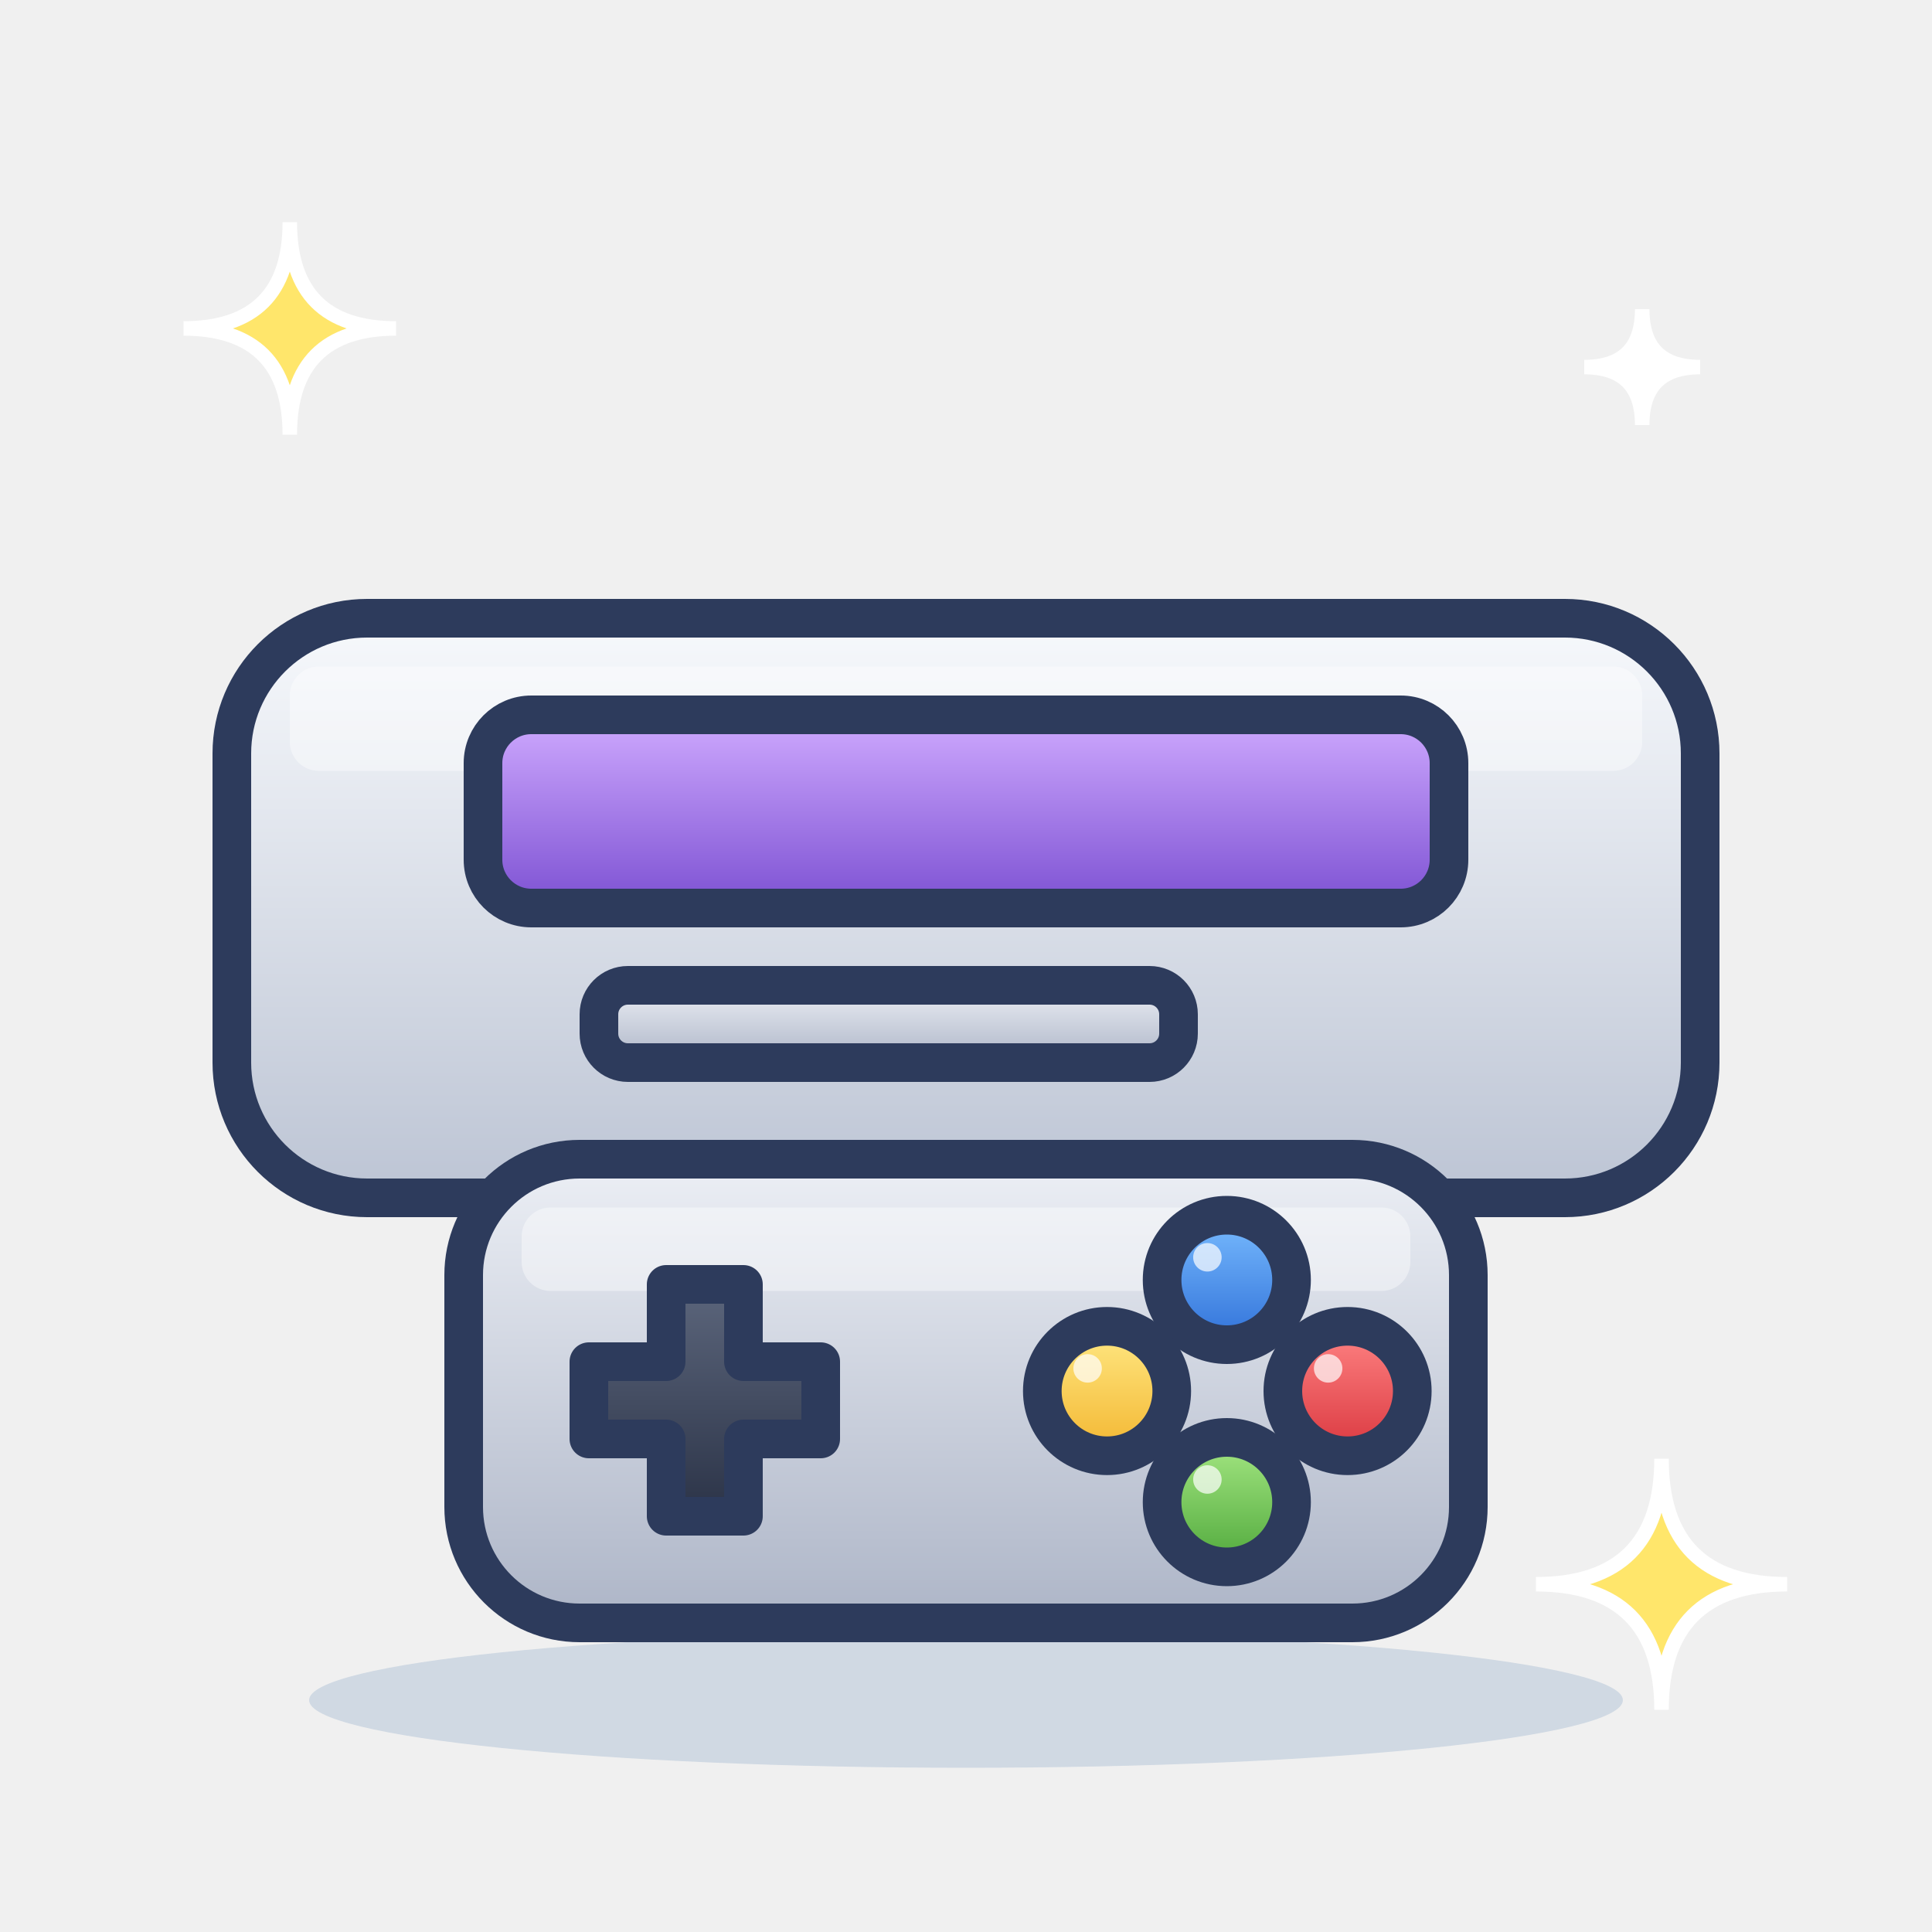
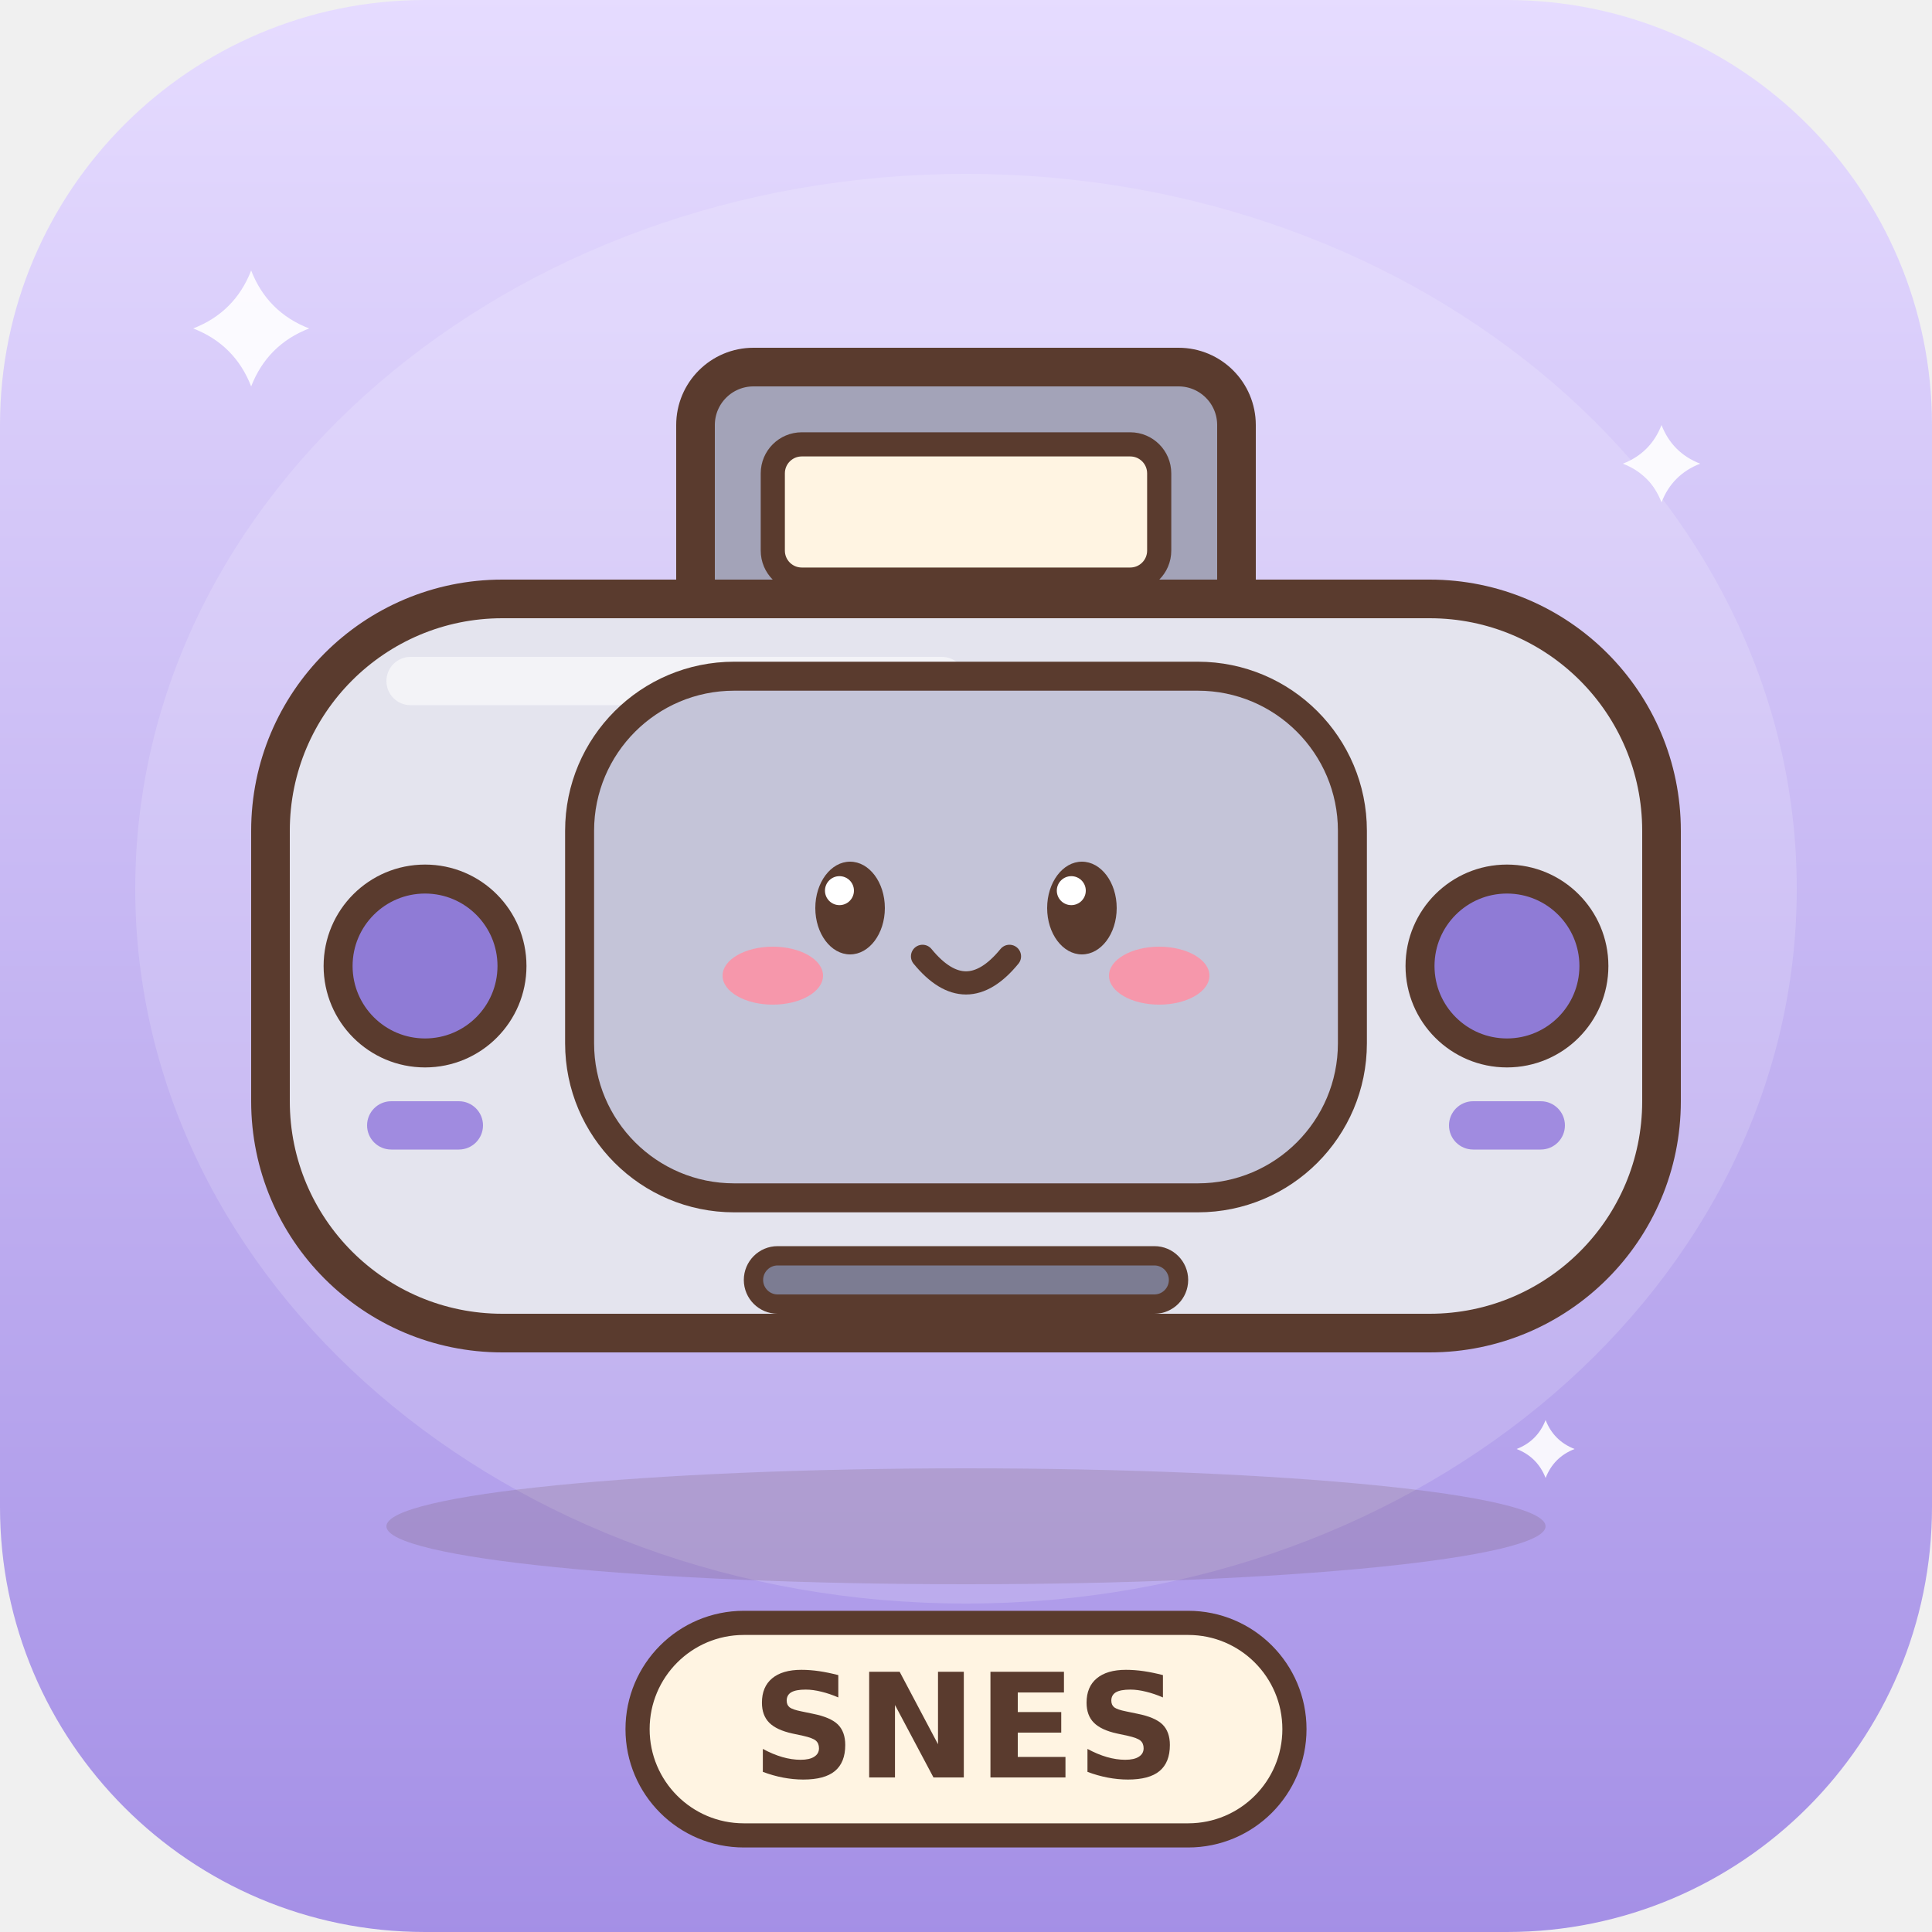
<svg xmlns="http://www.w3.org/2000/svg" viewBox="0 0 200 200" width="256" height="256">
  <defs>
-     <linearGradient id="red" x1="0" y1="0" x2="0" y2="1">
-       <stop offset="0" stop-color="#ff8484" />
-       <stop offset="1" stop-color="#d9363e" />
+     <linearGradient id="g1" x1="0" y1="0" x2="0" y2="1">
+       <stop offset="0" stop-color="#e6dcff" />
+       <stop offset="1" stop-color="#a48fe6" />
    </linearGradient>
-     <linearGradient id="wh" x1="0" y1="0" x2="0" y2="1">
-       <stop offset="0" stop-color="#ffffff" />
-       <stop offset="1" stop-color="#d6dce8" />
-     </linearGradient>
-     <linearGradient id="cream" x1="0" y1="0" x2="0" y2="1">
-       <stop offset="0" stop-color="#fff7e2" />
-       <stop offset="1" stop-color="#e6d4aa" />
-     </linearGradient>
-     <linearGradient id="dk" x1="0" y1="0" x2="0" y2="1">
-       <stop offset="0" stop-color="#5c667c" />
-       <stop offset="1" stop-color="#2b3347" />
-     </linearGradient>
-     <linearGradient id="navy" x1="0" y1="0" x2="0" y2="1">
-       <stop offset="0" stop-color="#56699a" />
-       <stop offset="1" stop-color="#2a3a66" />
-     </linearGradient>
-     <linearGradient id="blu" x1="0" y1="0" x2="0" y2="1">
-       <stop offset="0" stop-color="#79bcff" />
-       <stop offset="1" stop-color="#2f70d8" />
-     </linearGradient>
-     <linearGradient id="pur" x1="0" y1="0" x2="0" y2="1">
-       <stop offset="0" stop-color="#cfaaff" />
-       <stop offset="1" stop-color="#7c50d2" />
-     </linearGradient>
-     <linearGradient id="ind" x1="0" y1="0" x2="0" y2="1">
-       <stop offset="0" stop-color="#9a8cff" />
-       <stop offset="1" stop-color="#4c3ac9" />
-     </linearGradient>
-     <linearGradient id="grn" x1="0" y1="0" x2="0" y2="1">
-       <stop offset="0" stop-color="#a6e884" />
-       <stop offset="1" stop-color="#4fa83b" />
-     </linearGradient>
-     <linearGradient id="lcd" x1="0" y1="0" x2="0" y2="1">
-       <stop offset="0" stop-color="#d2eba3" />
-       <stop offset="1" stop-color="#93bd5e" />
-     </linearGradient>
-     <linearGradient id="gry" x1="0" y1="0" x2="0" y2="1">
-       <stop offset="0" stop-color="#eceff5" />
-       <stop offset="1" stop-color="#adb5c7" />
-     </linearGradient>
-     <linearGradient id="sil" x1="0" y1="0" x2="0" y2="1">
-       <stop offset="0" stop-color="#f7f9fc" />
-       <stop offset="1" stop-color="#bcc4d4" />
-     </linearGradient>
-     <linearGradient id="yel" x1="0" y1="0" x2="0" y2="1">
-       <stop offset="0" stop-color="#ffe985" />
-       <stop offset="1" stop-color="#f3b52f" />
-     </linearGradient>
-     <linearGradient id="wood" x1="0" y1="0" x2="0" y2="1">
-       <stop offset="0" stop-color="#d39a5e" />
-       <stop offset="1" stop-color="#8c5729" />
-     </linearGradient>
-     <linearGradient id="org" x1="0" y1="0" x2="0" y2="1">
-       <stop offset="0" stop-color="#ffb870" />
-       <stop offset="1" stop-color="#ea7621" />
-     </linearGradient>
-     <linearGradient id="pnk" x1="0" y1="0" x2="0" y2="1">
-       <stop offset="0" stop-color="#ffa6cd" />
-       <stop offset="1" stop-color="#e2549c" />
-     </linearGradient>
+     <clipPath id="c1">
+       <rect width="200" height="200" rx="44" />
+     </clipPath>
  </defs>
-   <ellipse cx="100" cy="176" rx="68" ry="7" fill="#3b6ea8" opacity=".18" />
-   <rect x="24" y="64" width="152" height="60" rx="14" fill="url(#sil)" stroke="#2d3b5c" stroke-width="4" stroke-linejoin="round" stroke-linecap="round" />
-   <rect x="30" y="69" width="140" height="10.8" rx="3" fill="#fff" opacity=".4" />
-   <rect x="50" y="74" width="100" height="20" rx="5" fill="url(#pur)" stroke="#2d3b5c" stroke-width="4" stroke-linejoin="round" stroke-linecap="round" />
-   <rect x="62" y="102" width="60" height="8" rx="3" fill="url(#gry)" stroke="#2d3b5c" stroke-width="4" stroke-linejoin="round" stroke-linecap="round" />
-   <rect x="48" y="120" width="104" height="48" rx="12" fill="url(#gry)" stroke="#2d3b5c" stroke-width="4" stroke-linejoin="round" stroke-linecap="round" />
-   <rect x="54" y="125" width="92" height="8.64" rx="3" fill="#fff" opacity=".4" />
-   <path d="M68.96 132.96h8.0v8.0h8.0v8.0h-8.0v8.0h-8.0v-8.0h-8.0v-8.0h8.0z" fill="url(#dk)" stroke="#2d3b5c" stroke-width="4" stroke-linejoin="round" stroke-linecap="round" />
-   <circle cx="127.0" cy="132.5" r="6.7" fill="url(#blu)" stroke="#2d3b5c" stroke-width="4" stroke-linejoin="round" stroke-linecap="round" />
-   <circle cx="124.99" cy="130.155" r="1.474" fill="#fff" opacity=".7" />
-   <circle cx="114.6" cy="144.0" r="6.7" fill="url(#yel)" stroke="#2d3b5c" stroke-width="4" stroke-linejoin="round" stroke-linecap="round" />
-   <circle cx="112.59" cy="141.655" r="1.474" fill="#fff" opacity=".7" />
-   <circle cx="139.5" cy="144.0" r="6.7" fill="url(#red)" stroke="#2d3b5c" stroke-width="4" stroke-linejoin="round" stroke-linecap="round" />
-   <circle cx="137.49" cy="141.655" r="1.474" fill="#fff" opacity=".7" />
-   <circle cx="127.0" cy="155.5" r="6.7" fill="url(#grn)" stroke="#2d3b5c" stroke-width="4" stroke-linejoin="round" stroke-linecap="round" />
-   <circle cx="124.99" cy="153.155" r="1.474" fill="#fff" opacity=".7" />
-   <path d="M30 23Q30 34 41 34Q30 34 30 45Q30 34 19 34Q30 34 30 23Z" fill="#ffe66b" stroke="#fff" stroke-width="1.5" />
-   <path d="M172 151Q172 164 185 164Q172 164 172 177Q172 164 159 164Q172 164 172 151Z" fill="#ffe66b" stroke="#fff" stroke-width="1.5" />
-   <path d="M170 32Q170 38 176 38Q170 38 170 44Q170 38 164 38Q170 38 170 32Z" fill="#fff" stroke="#fff" stroke-width="1.5" />
+   <rect width="200" height="200" rx="44" fill="url(#g1)" />
+   <ellipse cx="100" cy="92" rx="86" ry="74" fill="#fff" opacity=".16" />
+   <path d="M26 28Q27.68 32.32 32 34Q27.68 35.68 26 40Q24.32 35.68 20 34Q24.32 32.32 26 28Z" fill="#fff" opacity="0.9" />
+   <path d="M172 44Q173.12 46.88 176 48Q173.12 49.12 172 52Q170.88 49.12 168 48Q170.88 46.88 172 44Z" fill="#fff" opacity="0.9" />
+   <path d="M160 147Q160.84 149.16 163 150Q160.84 150.84 160 153Q159.16 150.84 157 150Q159.16 149.16 160 147Z" fill="#fff" opacity="0.9" />
+   <ellipse cx="100" cy="158" rx="60" ry="6" fill="#5a3b2e" opacity=".16" />
+   <rect x="72" y="38" width="56" height="36" rx="6" fill="#a3a3b8" stroke="#5a3b2e" stroke-width="4" stroke-linejoin="round" />
+   <rect x="80" y="46" width="40" height="14" rx="3" fill="#fff4e2" stroke="#5a3b2e" stroke-width="2.5" stroke-linejoin="round" />
+   <rect x="28" y="62" width="144" height="76" rx="24" fill="#e4e4ee" stroke="#5a3b2e" stroke-width="4" stroke-linejoin="round" />
+   <rect x="40" y="68" width="60" height="5" rx="2.5" fill="#fff" opacity="0.55" />
+   <rect x="60" y="70" width="80" height="54" rx="16" fill="#c4c4d8" stroke="#5a3b2e" stroke-width="3" stroke-linejoin="round" />
+   <circle cx="44" cy="100" r="9" fill="#8f7bd6" stroke="#5a3b2e" stroke-width="3" />
+   <circle cx="156" cy="100" r="9" fill="#8f7bd6" stroke="#5a3b2e" stroke-width="3" />
+   <rect x="38" y="114" width="12" height="5" rx="2.5" fill="#a08be0" />
+   <rect x="150" y="114" width="12" height="5" rx="2.5" fill="#a08be0" />
+   <ellipse cx="88.0" cy="94" rx="3.6" ry="4.8" fill="#5a3b2e" />
+   <ellipse cx="112.0" cy="94" rx="3.6" ry="4.8" fill="#5a3b2e" />
+   <circle cx="86.9" cy="92.2" r="1.5" fill="#fff" />
+   <circle cx="110.9" cy="92.2" r="1.5" fill="#fff" />
+   <ellipse cx="80.0" cy="101.0" rx="5.2" ry="3.0" fill="#ff8fa3" opacity=".85" />
+   <ellipse cx="120.0" cy="101.0" rx="5.2" ry="3.0" fill="#ff8fa3" opacity=".85" />
+   <path d="M95.5 99.0q4.5 5.5 9.0 0" fill="none" stroke="#5a3b2e" stroke-width="2.4" stroke-linecap="round" />
+   <rect x="78" y="130" width="44" height="5" rx="2.5" fill="#7c7c92" stroke="#5a3b2e" stroke-width="2" stroke-linejoin="round" />
+   <rect x="66.0" y="168" width="68" height="22" rx="11" fill="#fff4e2" stroke="#5a3b2e" stroke-width="2.5" />
+   <text x="100" y="184" font-family="Jua,Gowun Dodum,DejaVu Sans,Arial,sans-serif" font-weight="900" font-size="15" text-anchor="middle" fill="#5a3b2e">SNES</text>
</svg>
